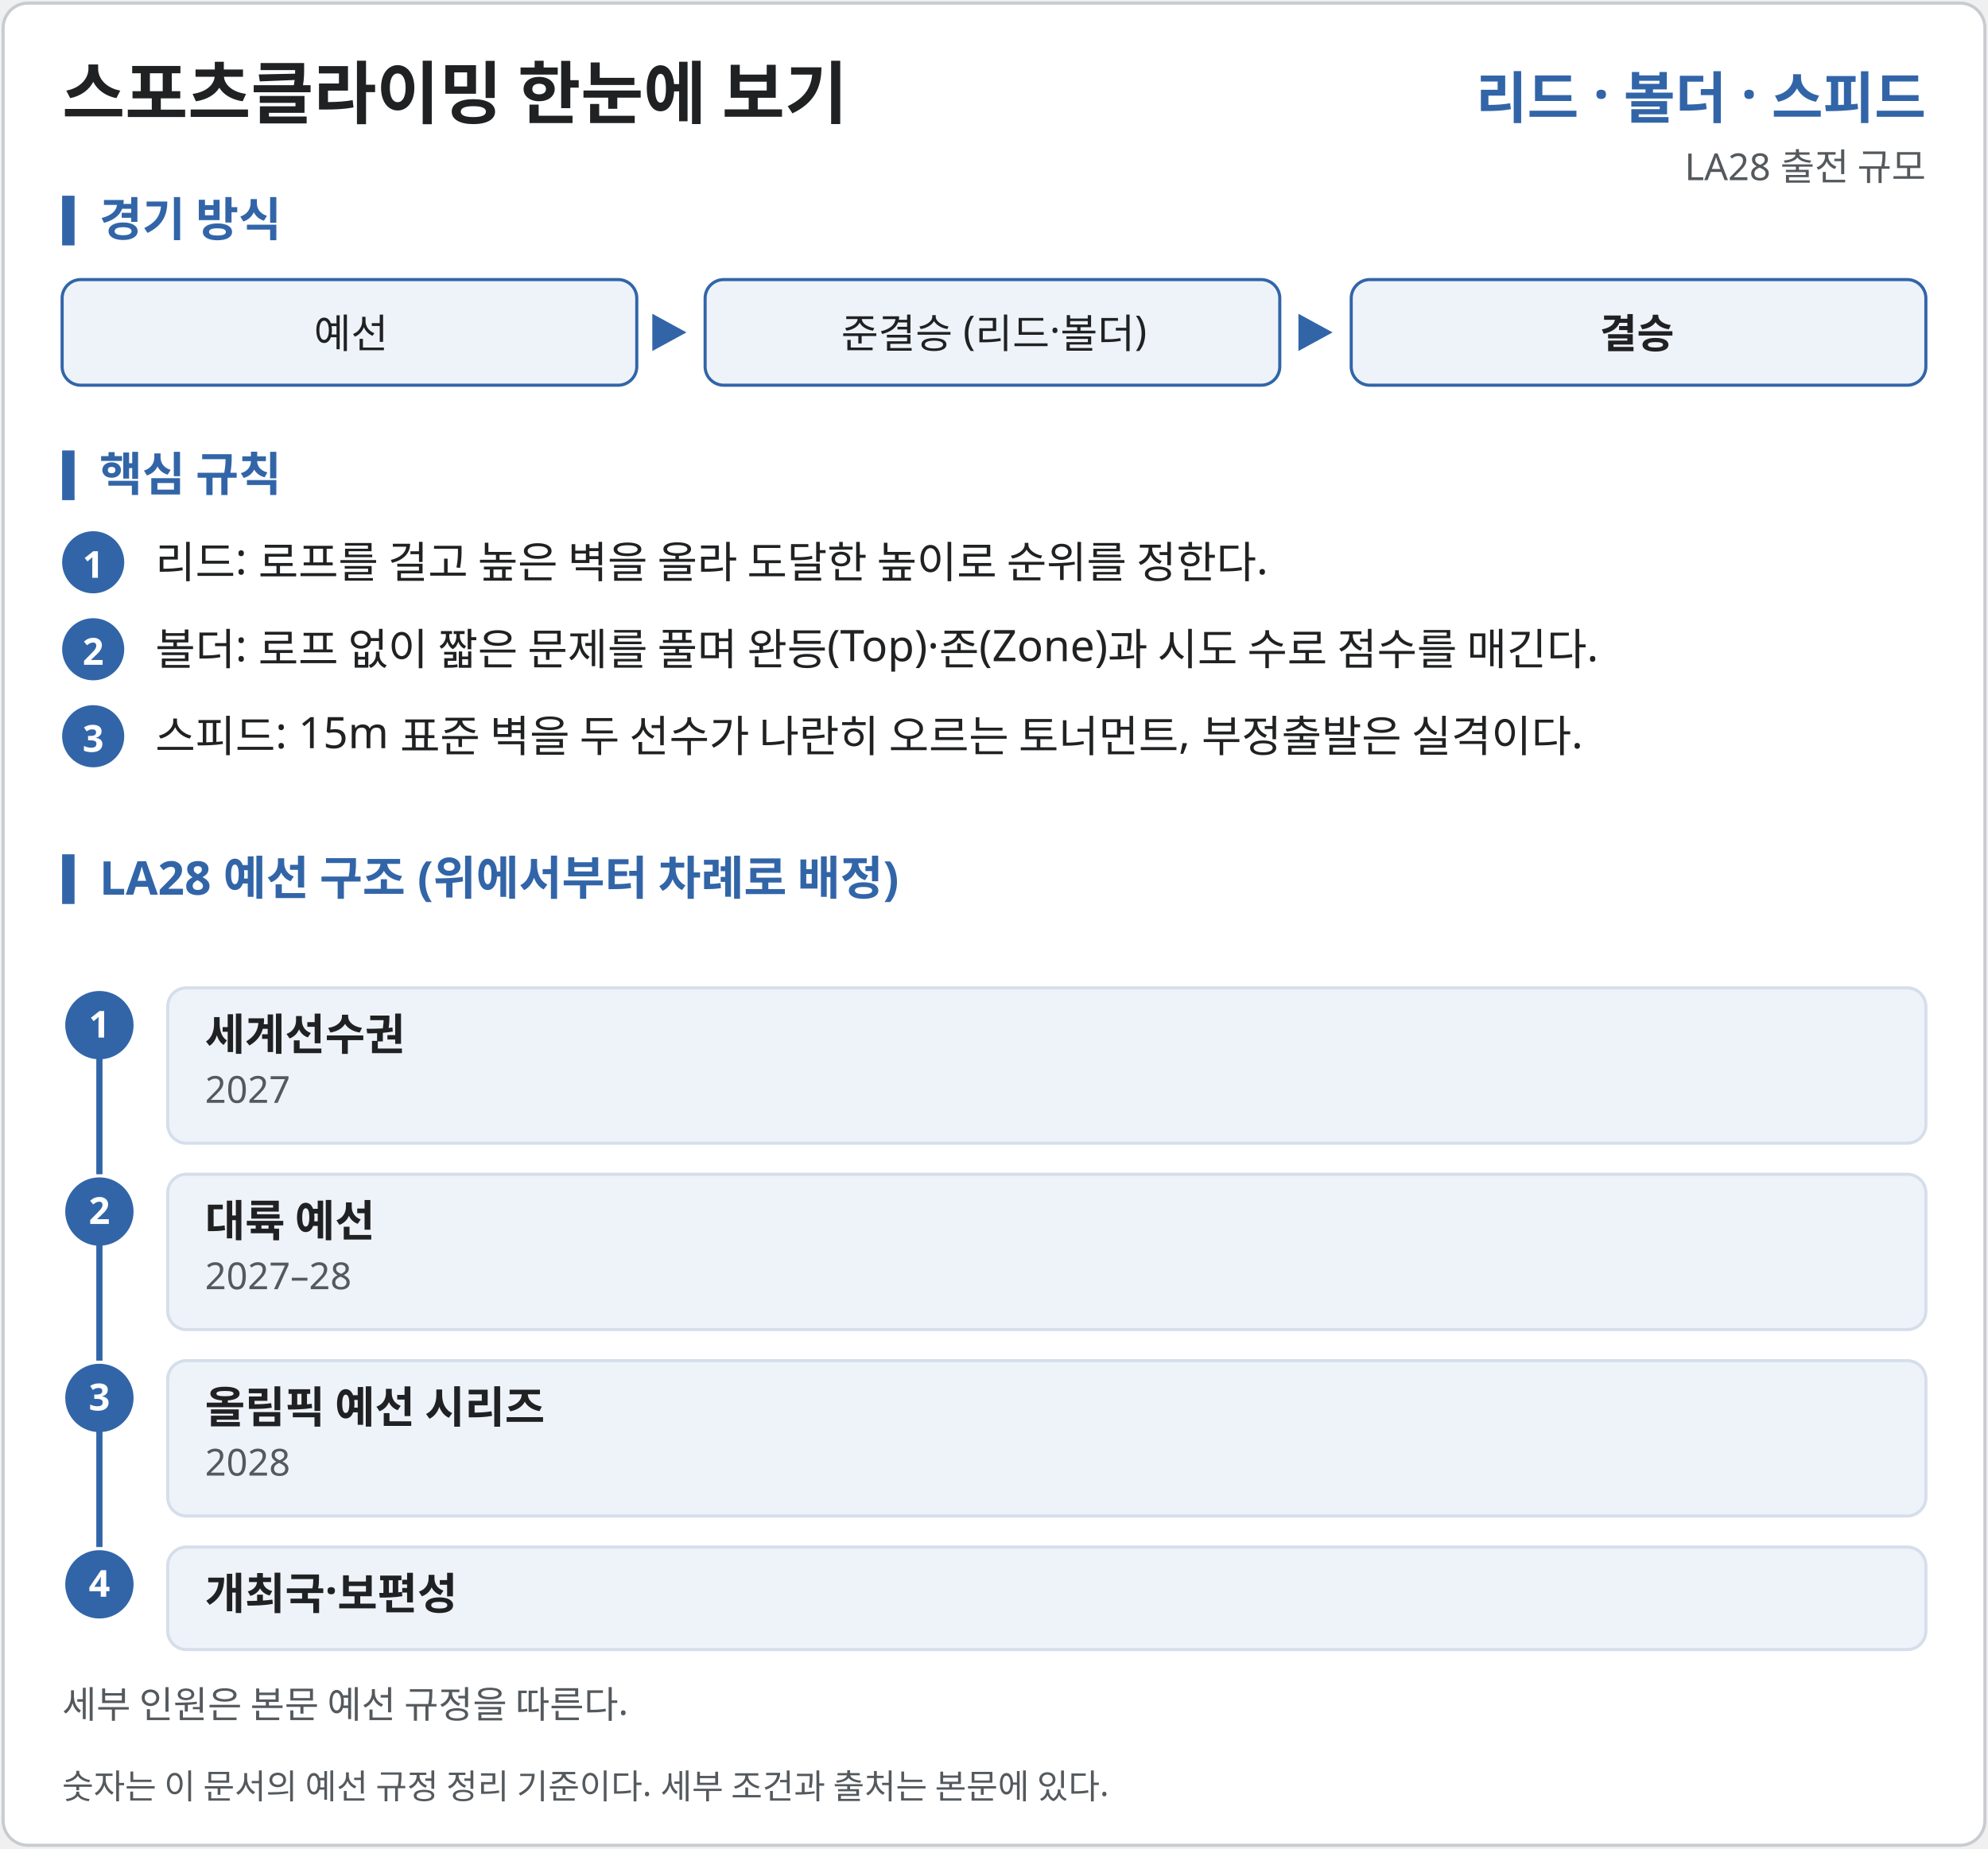
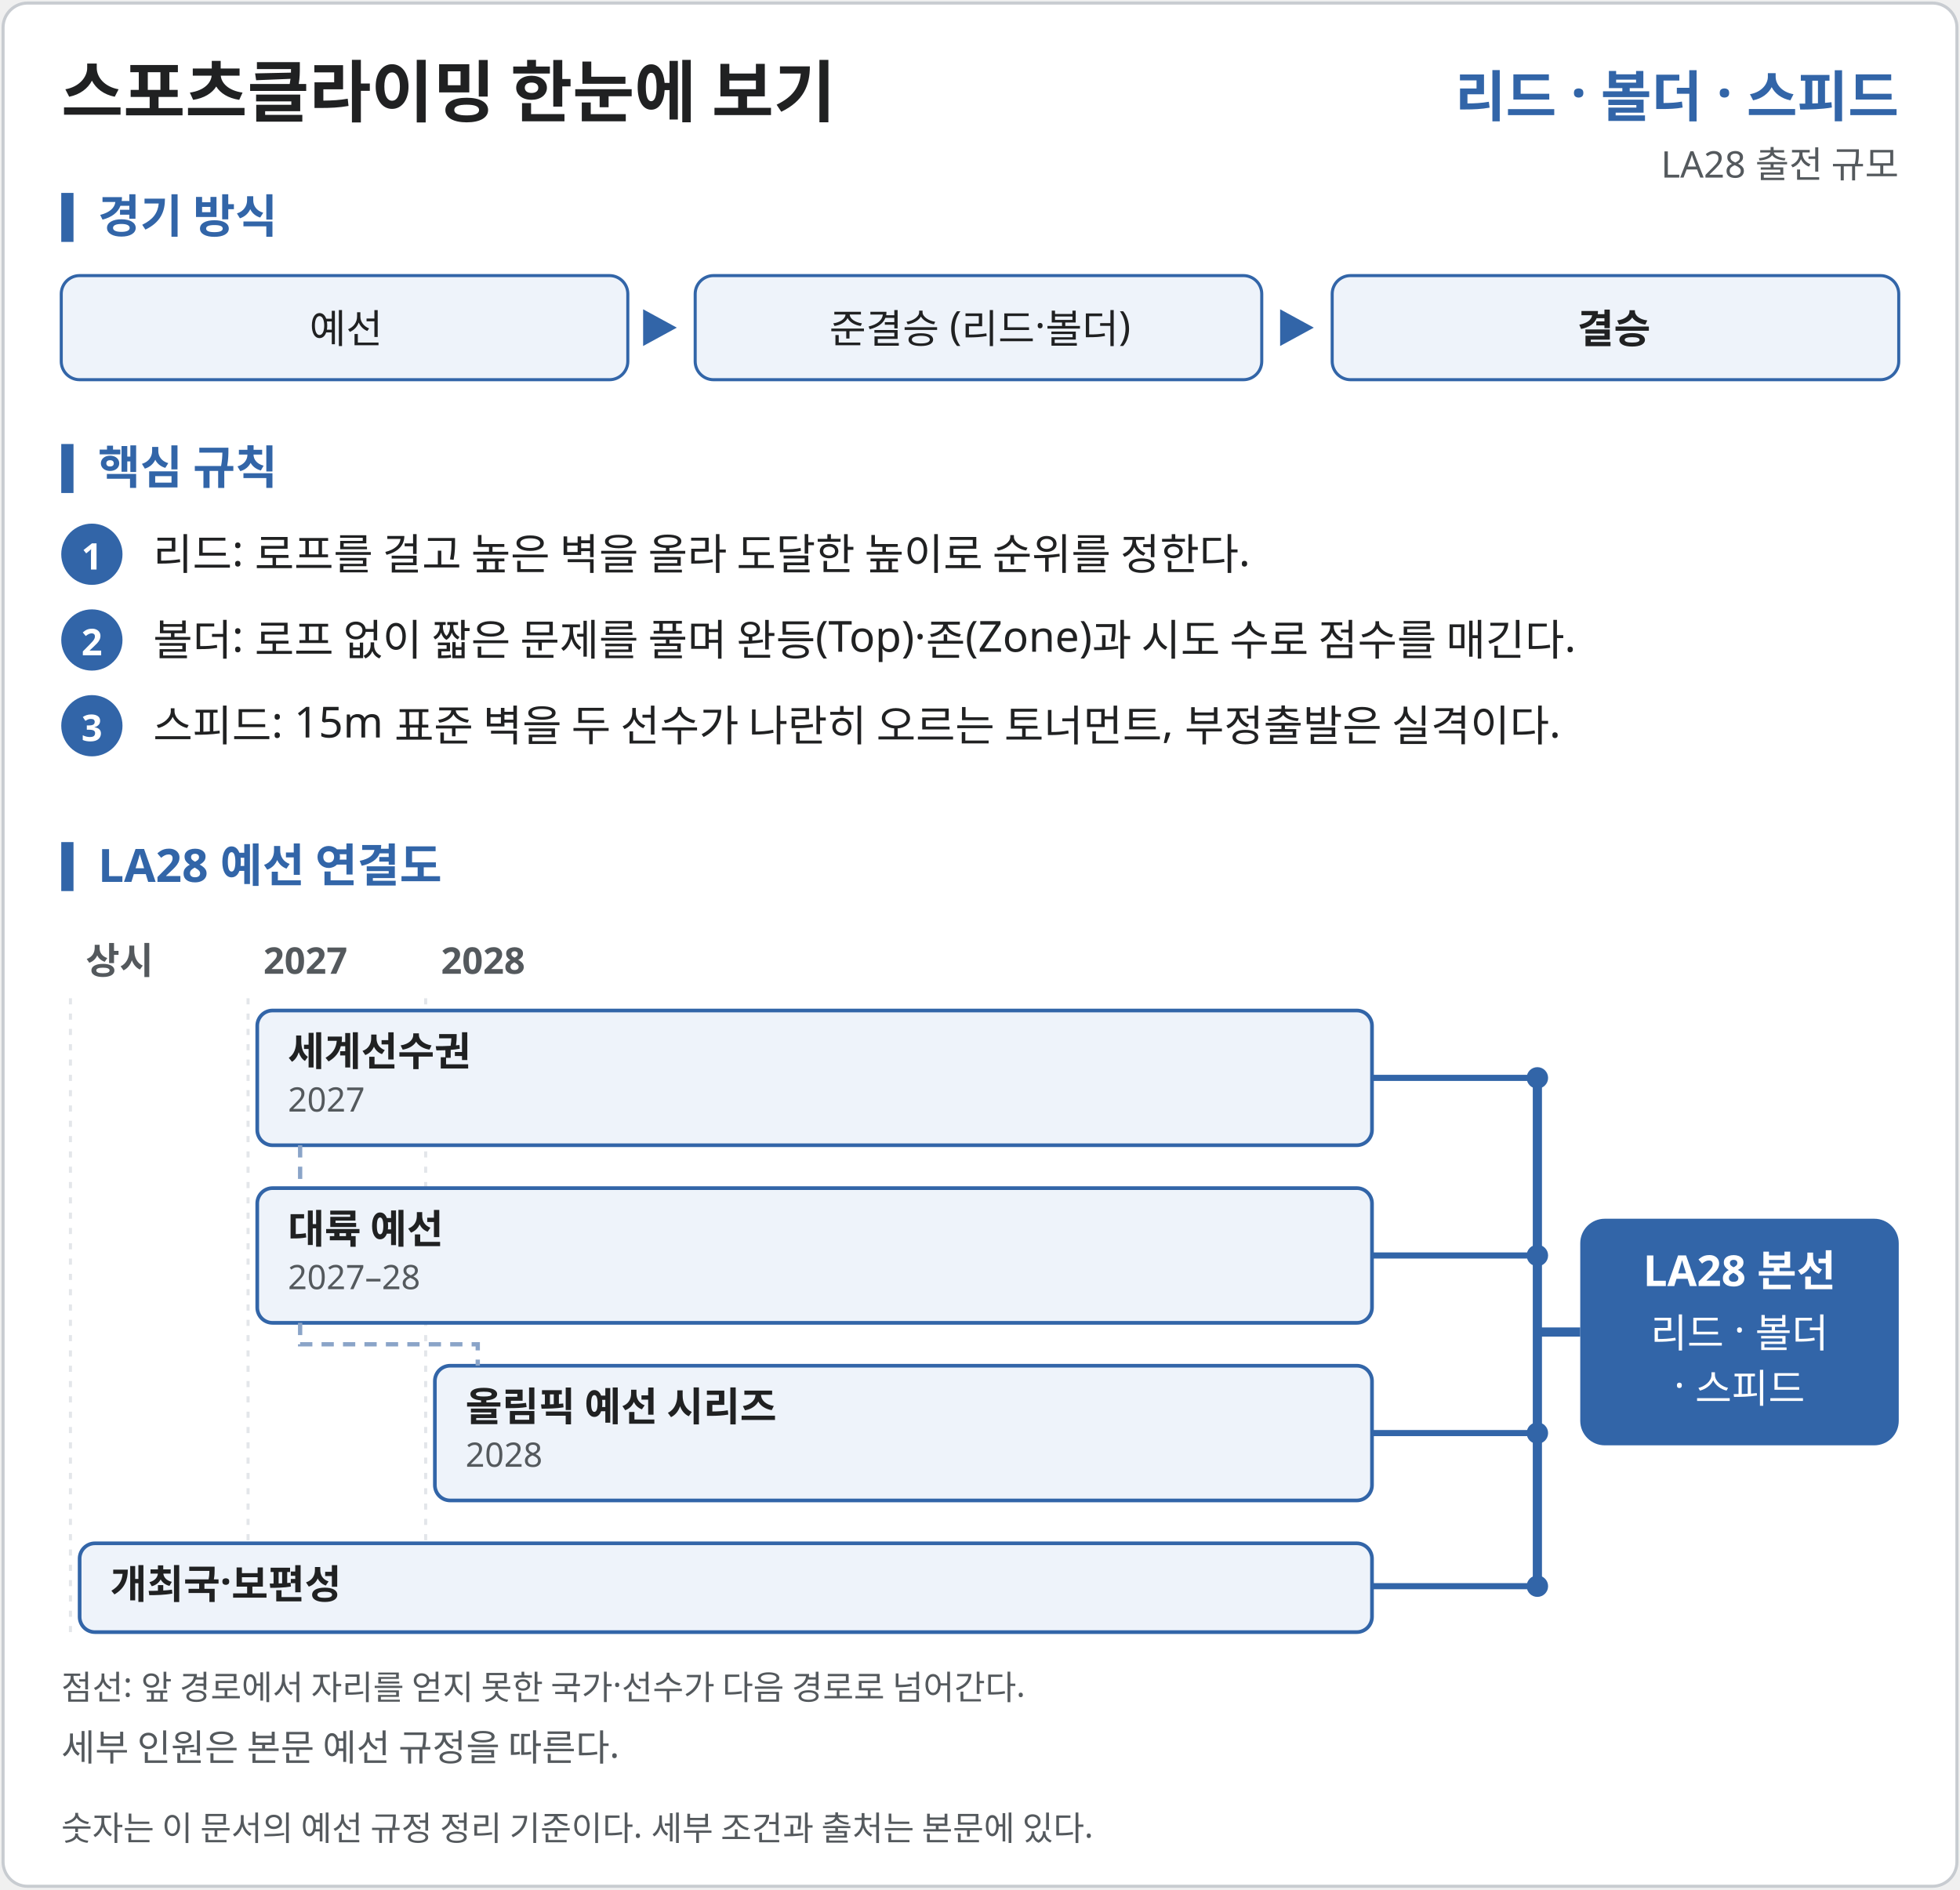
- <svg xmlns="http://www.w3.org/2000/svg" viewBox="0 0 640 595" width="640" height="595" role="img" aria-label="스포츠클라이밍 한눈에 보기" font-family="'Malgun Gothic','Apple SD Gothic Neo','Noto Sans KR',sans-serif">
-   <rect x="1" y="1" width="638" height="593" rx="8" fill="#fff" stroke="#c8ccd1" />
+ <svg xmlns="http://www.w3.org/2000/svg" viewBox="0 0 640 617" width="640" height="617" role="img" aria-label="스포츠클라이밍 한눈에 보기" font-family="'Malgun Gothic','Apple SD Gothic Neo','Noto Sans KR',sans-serif">
+   <rect x="1" y="1" width="638" height="615" rx="8" fill="#fff" stroke="#c8ccd1" />
  <text x="20" y="38" font-size="22" fill="#202122" font-weight="bold" text-anchor="start">스포츠클라이밍 한눈에 보기</text>
  <text x="620" y="38" font-size="18" fill="#3265a8" font-weight="bold" text-anchor="end">리드 · 볼더 · 스피드</text>
  <text x="620" y="58" font-size="12" fill="#54595d" font-weight="normal" text-anchor="end">LA28 출전 규모</text>
  <rect x="20" y="63" width="4" height="16" fill="#3265a8" />
  <text x="32" y="76" font-size="15" fill="#3265a8" font-weight="bold" text-anchor="start">경기 방식</text>
  <rect x="20" y="90" width="185" height="34" rx="6" fill="#eef3fa" stroke="#3265a8" />
  <text x="113" y="112" font-size="13" fill="#202122" font-weight="normal" text-anchor="middle">예선</text>
  <path d="M210 101 L221 107 L210 113" fill="#3265a8" />
  <rect x="227" y="90" width="185" height="34" rx="6" fill="#eef3fa" stroke="#3265a8" />
  <text x="320" y="112" font-size="13" fill="#202122" font-weight="normal" text-anchor="middle">준결승 (리드·볼더)</text>
  <path d="M418 101 L429 107 L418 113" fill="#3265a8" />
  <rect x="435" y="90" width="185" height="34" rx="6" fill="#eef3fa" stroke="#3265a8" />
  <text x="527" y="112" font-size="13" fill="#202122" font-weight="bold" text-anchor="middle">결승</text>
  <rect x="20" y="145" width="4" height="16" fill="#3265a8" />
  <text x="32" y="158" font-size="15" fill="#3265a8" font-weight="bold" text-anchor="start">핵심 규칙</text>
  <circle cx="30" cy="181" r="10" fill="#3265a8" />
  <text x="30" y="186" font-size="12" fill="#fff" font-weight="bold" text-anchor="middle">1</text>
  <text x="50" y="186" font-size="14" fill="#202122" font-weight="normal" text-anchor="start">리드: 로프를 걸고 높은 벽을 올라 도달한 높이로 순위를 정한다.</text>
  <circle cx="30" cy="209" r="10" fill="#3265a8" />
  <text x="30" y="214" font-size="12" fill="#fff" font-weight="bold" text-anchor="middle">2</text>
  <text x="50" y="214" font-size="14" fill="#202122" font-weight="normal" text-anchor="start">볼더: 로프 없이 짧은 문제를 풀며 완등(Top)·존(Zone)과 시도 수로 점수를 매긴다.</text>
  <circle cx="30" cy="237" r="10" fill="#3265a8" />
  <text x="30" y="242" font-size="12" fill="#fff" font-weight="bold" text-anchor="middle">3</text>
  <text x="50" y="242" font-size="14" fill="#202122" font-weight="normal" text-anchor="start">스피드: 15m 표준 벽을 두 선수가 나란히 오르는 토너먼트, 부정출발은 실격이다.</text>
  <rect x="20" y="275" width="4" height="16" fill="#3265a8" />
-   <text x="32" y="288" font-size="15" fill="#3265a8" font-weight="bold" text-anchor="start">LA28 예선 구조 (위에서부터 차례로 배정)</text>
-   <line x1="32" y1="330" x2="32" y2="378" stroke="#3265a8" stroke-width="2" />
-   <circle cx="32" cy="330" r="11" fill="#3265a8" />
-   <text x="32" y="334" font-size="12" fill="#fff" font-weight="bold" text-anchor="middle">1</text>
-   <rect x="54" y="318" width="566" height="50" rx="6" fill="#eef3fa" stroke="#d5deea" />
-   <text x="66" y="338" font-size="14" fill="#202122" font-weight="bold" text-anchor="start">세계선수권</text>
-   <text x="66" y="355" font-size="12" fill="#54595d" font-weight="normal" text-anchor="start">2027</text>
-   <line x1="32" y1="390" x2="32" y2="438" stroke="#3265a8" stroke-width="2" />
-   <circle cx="32" cy="390" r="11" fill="#3265a8" />
-   <text x="32" y="394" font-size="12" fill="#fff" font-weight="bold" text-anchor="middle">2</text>
-   <rect x="54" y="378" width="566" height="50" rx="6" fill="#eef3fa" stroke="#d5deea" />
-   <text x="66" y="398" font-size="14" fill="#202122" font-weight="bold" text-anchor="start">대륙 예선</text>
-   <text x="66" y="415" font-size="12" fill="#54595d" font-weight="normal" text-anchor="start">2027–28</text>
-   <line x1="32" y1="450" x2="32" y2="498" stroke="#3265a8" stroke-width="2" />
-   <circle cx="32" cy="450" r="11" fill="#3265a8" />
-   <text x="32" y="454" font-size="12" fill="#fff" font-weight="bold" text-anchor="middle">3</text>
-   <rect x="54" y="438" width="566" height="50" rx="6" fill="#eef3fa" stroke="#d5deea" />
-   <text x="66" y="458" font-size="14" fill="#202122" font-weight="bold" text-anchor="start">올림픽 예선 시리즈</text>
-   <text x="66" y="475" font-size="12" fill="#54595d" font-weight="normal" text-anchor="start">2028</text>
-   <circle cx="32" cy="510" r="11" fill="#3265a8" />
-   <text x="32" y="514" font-size="12" fill="#fff" font-weight="bold" text-anchor="middle">4</text>
-   <rect x="54" y="498" width="566" height="33" rx="6" fill="#eef3fa" stroke="#d5deea" />
-   <text x="66" y="518" font-size="14" fill="#202122" font-weight="bold" text-anchor="start">개최국·보편성</text>
-   <text x="20" y="553" font-size="12" fill="#54595d" font-weight="normal" text-anchor="start">세부 인원은 본문 예선 규정을 따른다.</text>
-   <text x="20" y="579" font-size="11" fill="#54595d" font-weight="normal" text-anchor="start">숫자는 이 문서의 예선 규정 정리 기준이다. 세부 조건과 출처는 본문에 있다.</text>
+   <text x="32" y="288" font-size="15" fill="#3265a8" font-weight="bold" text-anchor="start">LA28 예선 연결도</text>
+   <line x1="23" y1="326" x2="23" y2="533" stroke="#e3e6ea" stroke-dasharray="2 3" />
+   <line x1="81" y1="326" x2="81" y2="533" stroke="#e3e6ea" stroke-dasharray="2 3" />
+   <line x1="139" y1="326" x2="139" y2="533" stroke="#e3e6ea" stroke-dasharray="2 3" />
+   <text x="28" y="318" font-size="12" fill="#54595d" font-weight="bold" text-anchor="start">상시</text>
+   <text x="86" y="318" font-size="12" fill="#54595d" font-weight="bold" text-anchor="start">2027</text>
+   <text x="144" y="318" font-size="12" fill="#54595d" font-weight="bold" text-anchor="start">2028</text>
+   <rect x="84" y="330" width="364" height="44" rx="5" fill="#eef3fa" stroke="#3265a8" stroke-width="1.2" />
+   <text x="94" y="348" font-size="13" fill="#202122" font-weight="bold" text-anchor="start">세계선수권</text>
+   <text x="94" y="363" font-size="11" fill="#54595d" font-weight="normal" text-anchor="start">2027</text>
+   <rect x="84" y="388" width="364" height="44" rx="5" fill="#eef3fa" stroke="#3265a8" stroke-width="1.2" />
+   <text x="94" y="406" font-size="13" fill="#202122" font-weight="bold" text-anchor="start">대륙 예선</text>
+   <text x="94" y="421" font-size="11" fill="#54595d" font-weight="normal" text-anchor="start">2027–28</text>
+   <rect x="142" y="446" width="306" height="44" rx="5" fill="#eef3fa" stroke="#3265a8" stroke-width="1.2" />
+   <text x="152" y="464" font-size="13" fill="#202122" font-weight="bold" text-anchor="start">올림픽 예선 시리즈</text>
+   <text x="152" y="479" font-size="11" fill="#54595d" font-weight="normal" text-anchor="start">2028</text>
+   <rect x="26" y="504" width="422" height="29" rx="5" fill="#eef3fa" stroke="#3265a8" stroke-width="1.2" />
+   <text x="36" y="522" font-size="13" fill="#202122" font-weight="bold" text-anchor="start">개최국·보편성</text>
+   <path d="M98 374 V381 H98 V388" fill="none" stroke="#8aa4c8" stroke-width="1.4" stroke-dasharray="4 3" />
+   <path d="M98 432 V439 H156 V446" fill="none" stroke="#8aa4c8" stroke-width="1.4" stroke-dasharray="4 3" />
+   <line x1="448" y1="352" x2="502" y2="352" stroke="#3265a8" stroke-width="2" />
+   <circle cx="502" cy="352" r="3.5" fill="#3265a8" />
+   <line x1="448" y1="410" x2="502" y2="410" stroke="#3265a8" stroke-width="2" />
+   <circle cx="502" cy="410" r="3.5" fill="#3265a8" />
+   <line x1="448" y1="468" x2="502" y2="468" stroke="#3265a8" stroke-width="2" />
+   <circle cx="502" cy="468" r="3.5" fill="#3265a8" />
+   <line x1="448" y1="518" x2="502" y2="518" stroke="#3265a8" stroke-width="2" />
+   <circle cx="502" cy="518" r="3.5" fill="#3265a8" />
+   <line x1="502" y1="352" x2="502" y2="518" stroke="#3265a8" stroke-width="3" />
+   <line x1="502" y1="435" x2="516" y2="435" stroke="#3265a8" stroke-width="3" />
+   <rect x="516" y="398" width="104" height="74" rx="8" fill="#3265a8" />
+   <text x="568" y="420" font-size="14" fill="#fff" font-weight="bold" text-anchor="middle">LA28 본선</text>
+   <text x="568" y="440" font-size="13" fill="#fff" font-weight="normal" text-anchor="middle">리드 · 볼더</text>
+   <text x="568" y="457" font-size="13" fill="#fff" font-weight="normal" text-anchor="middle">· 스피드</text>
+   <text x="20" y="555" font-size="11" fill="#54595d" font-weight="normal" text-anchor="start">점선: 앞 경로에서 자리를 얻지 못한 국가·선수가 다음 경로로 넘어간다.</text>
+   <text x="20" y="575" font-size="12" fill="#54595d" font-weight="normal" text-anchor="start">세부 인원은 본문 예선 규정을 따른다.</text>
+   <text x="20" y="601" font-size="11" fill="#54595d" font-weight="normal" text-anchor="start">숫자는 이 문서의 예선 규정 정리 기준이다. 세부 조건과 출처는 본문에 있다.</text>
</svg>
